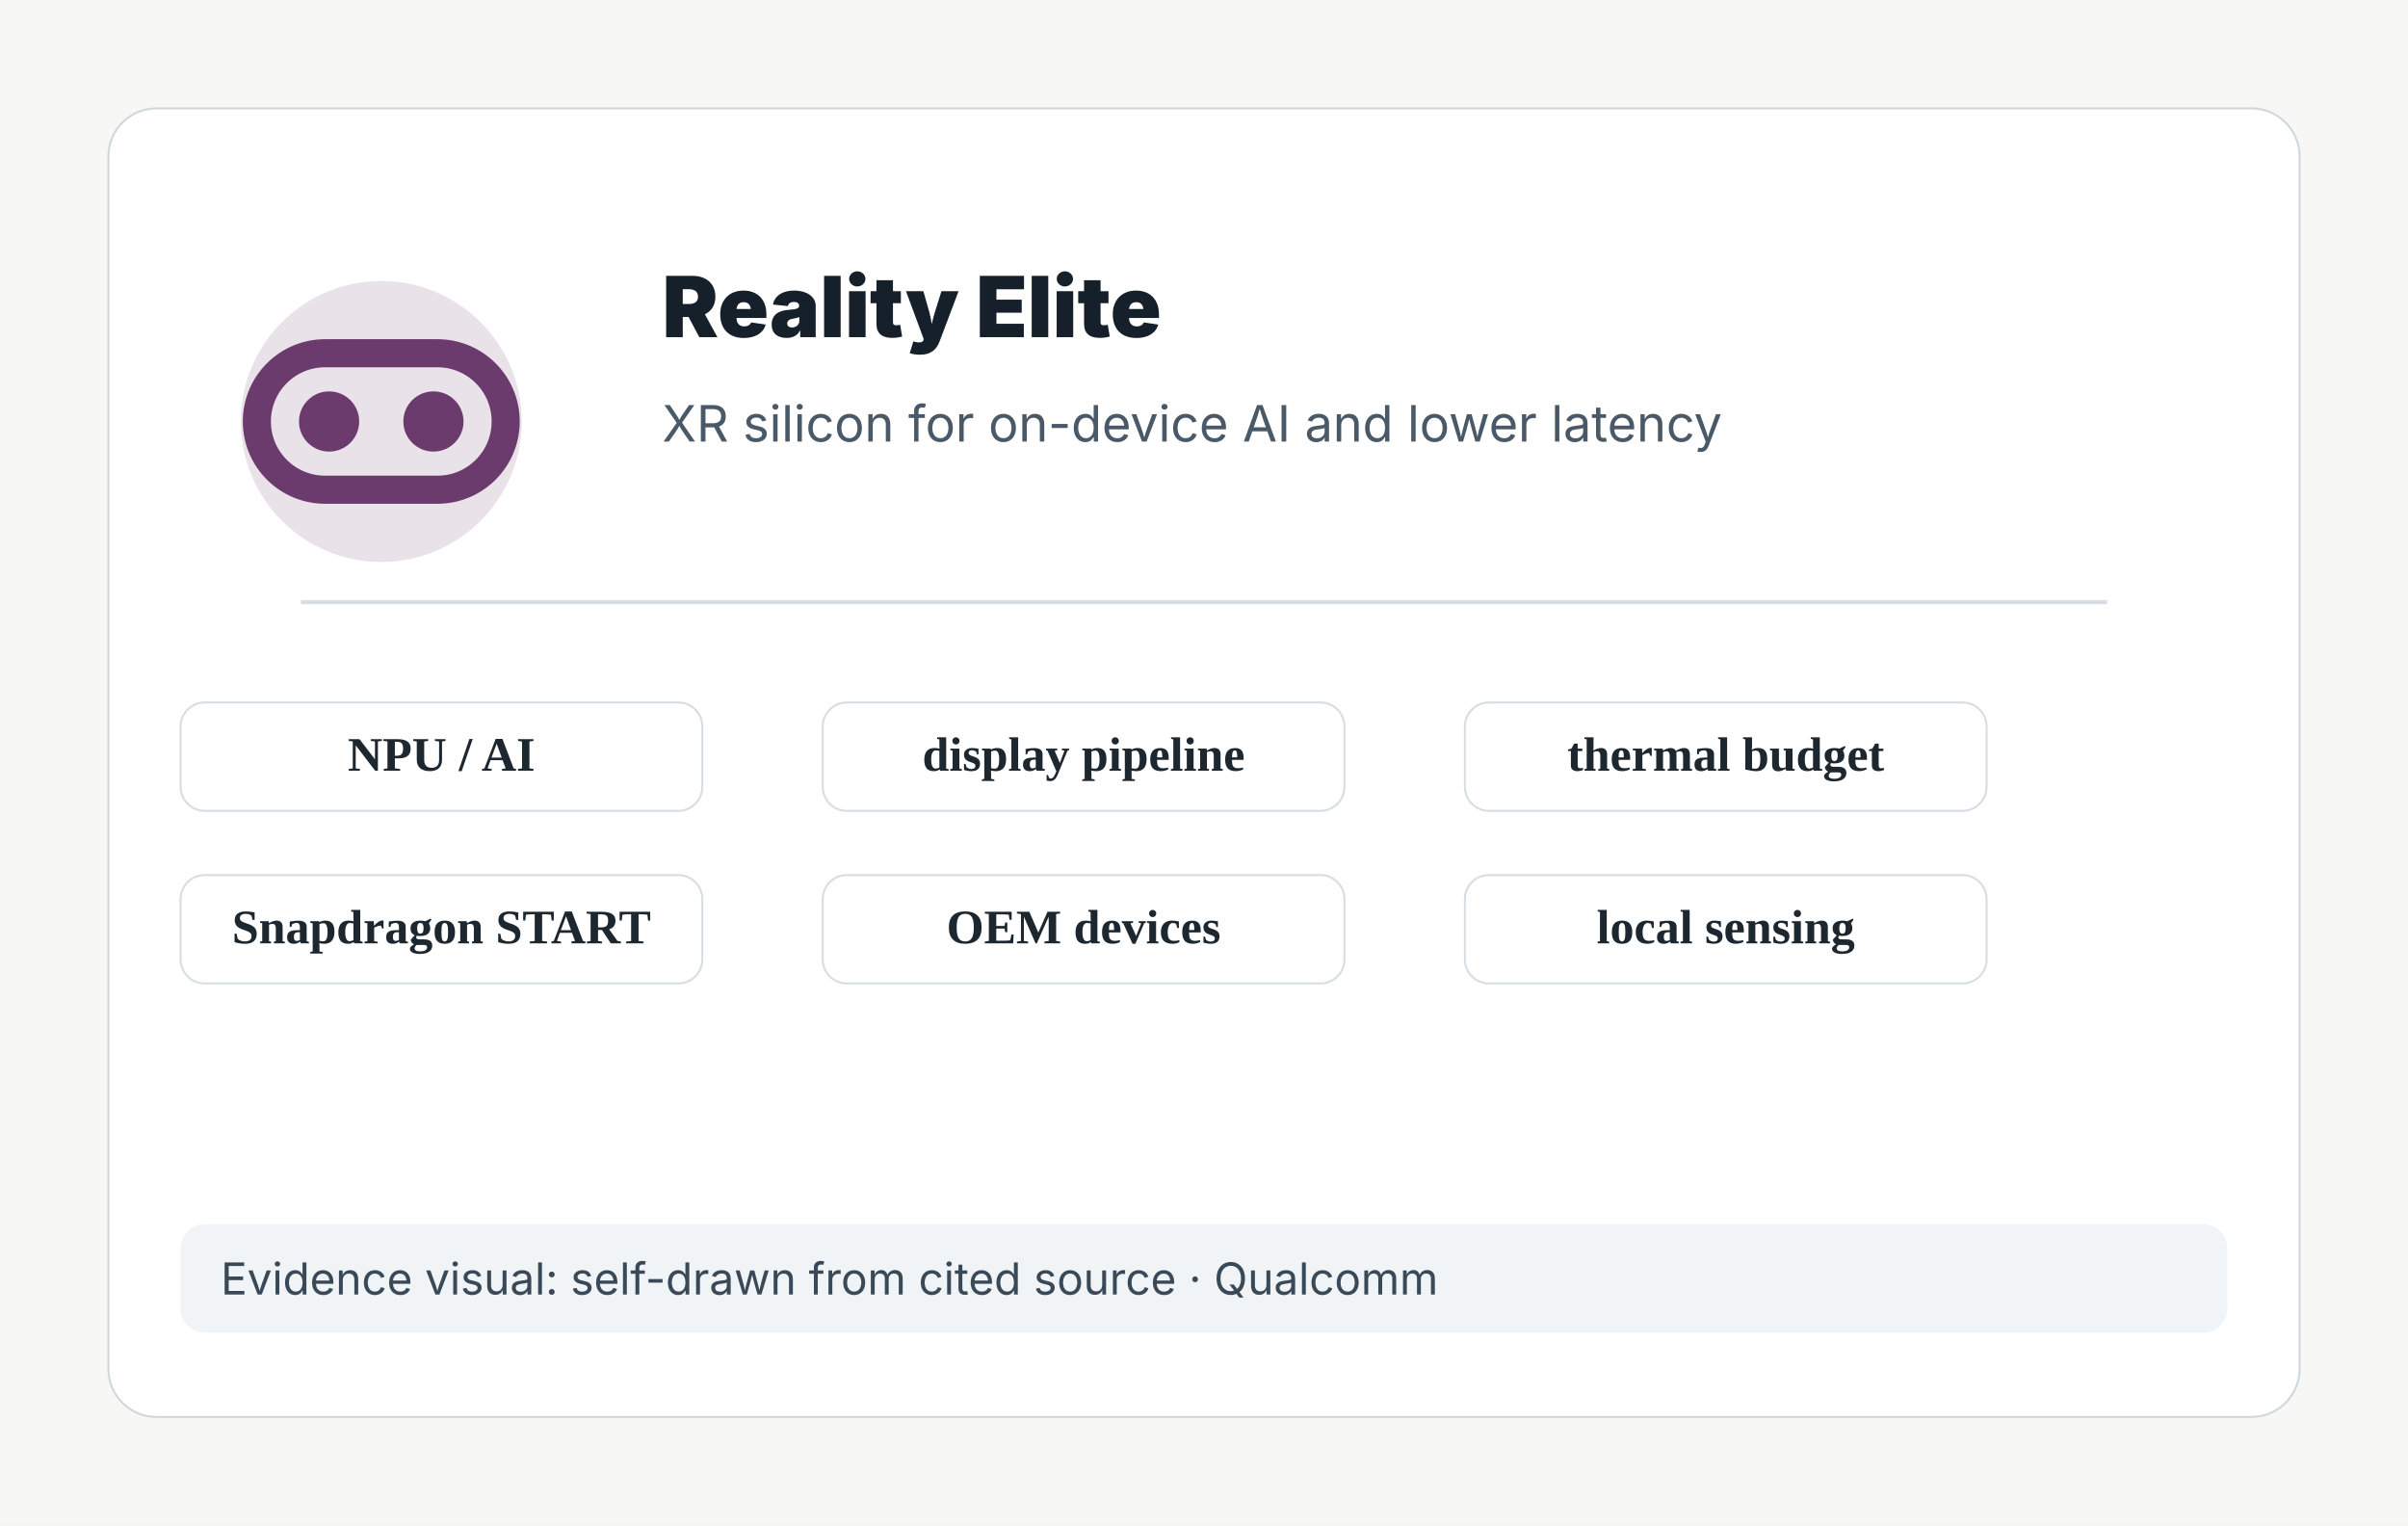
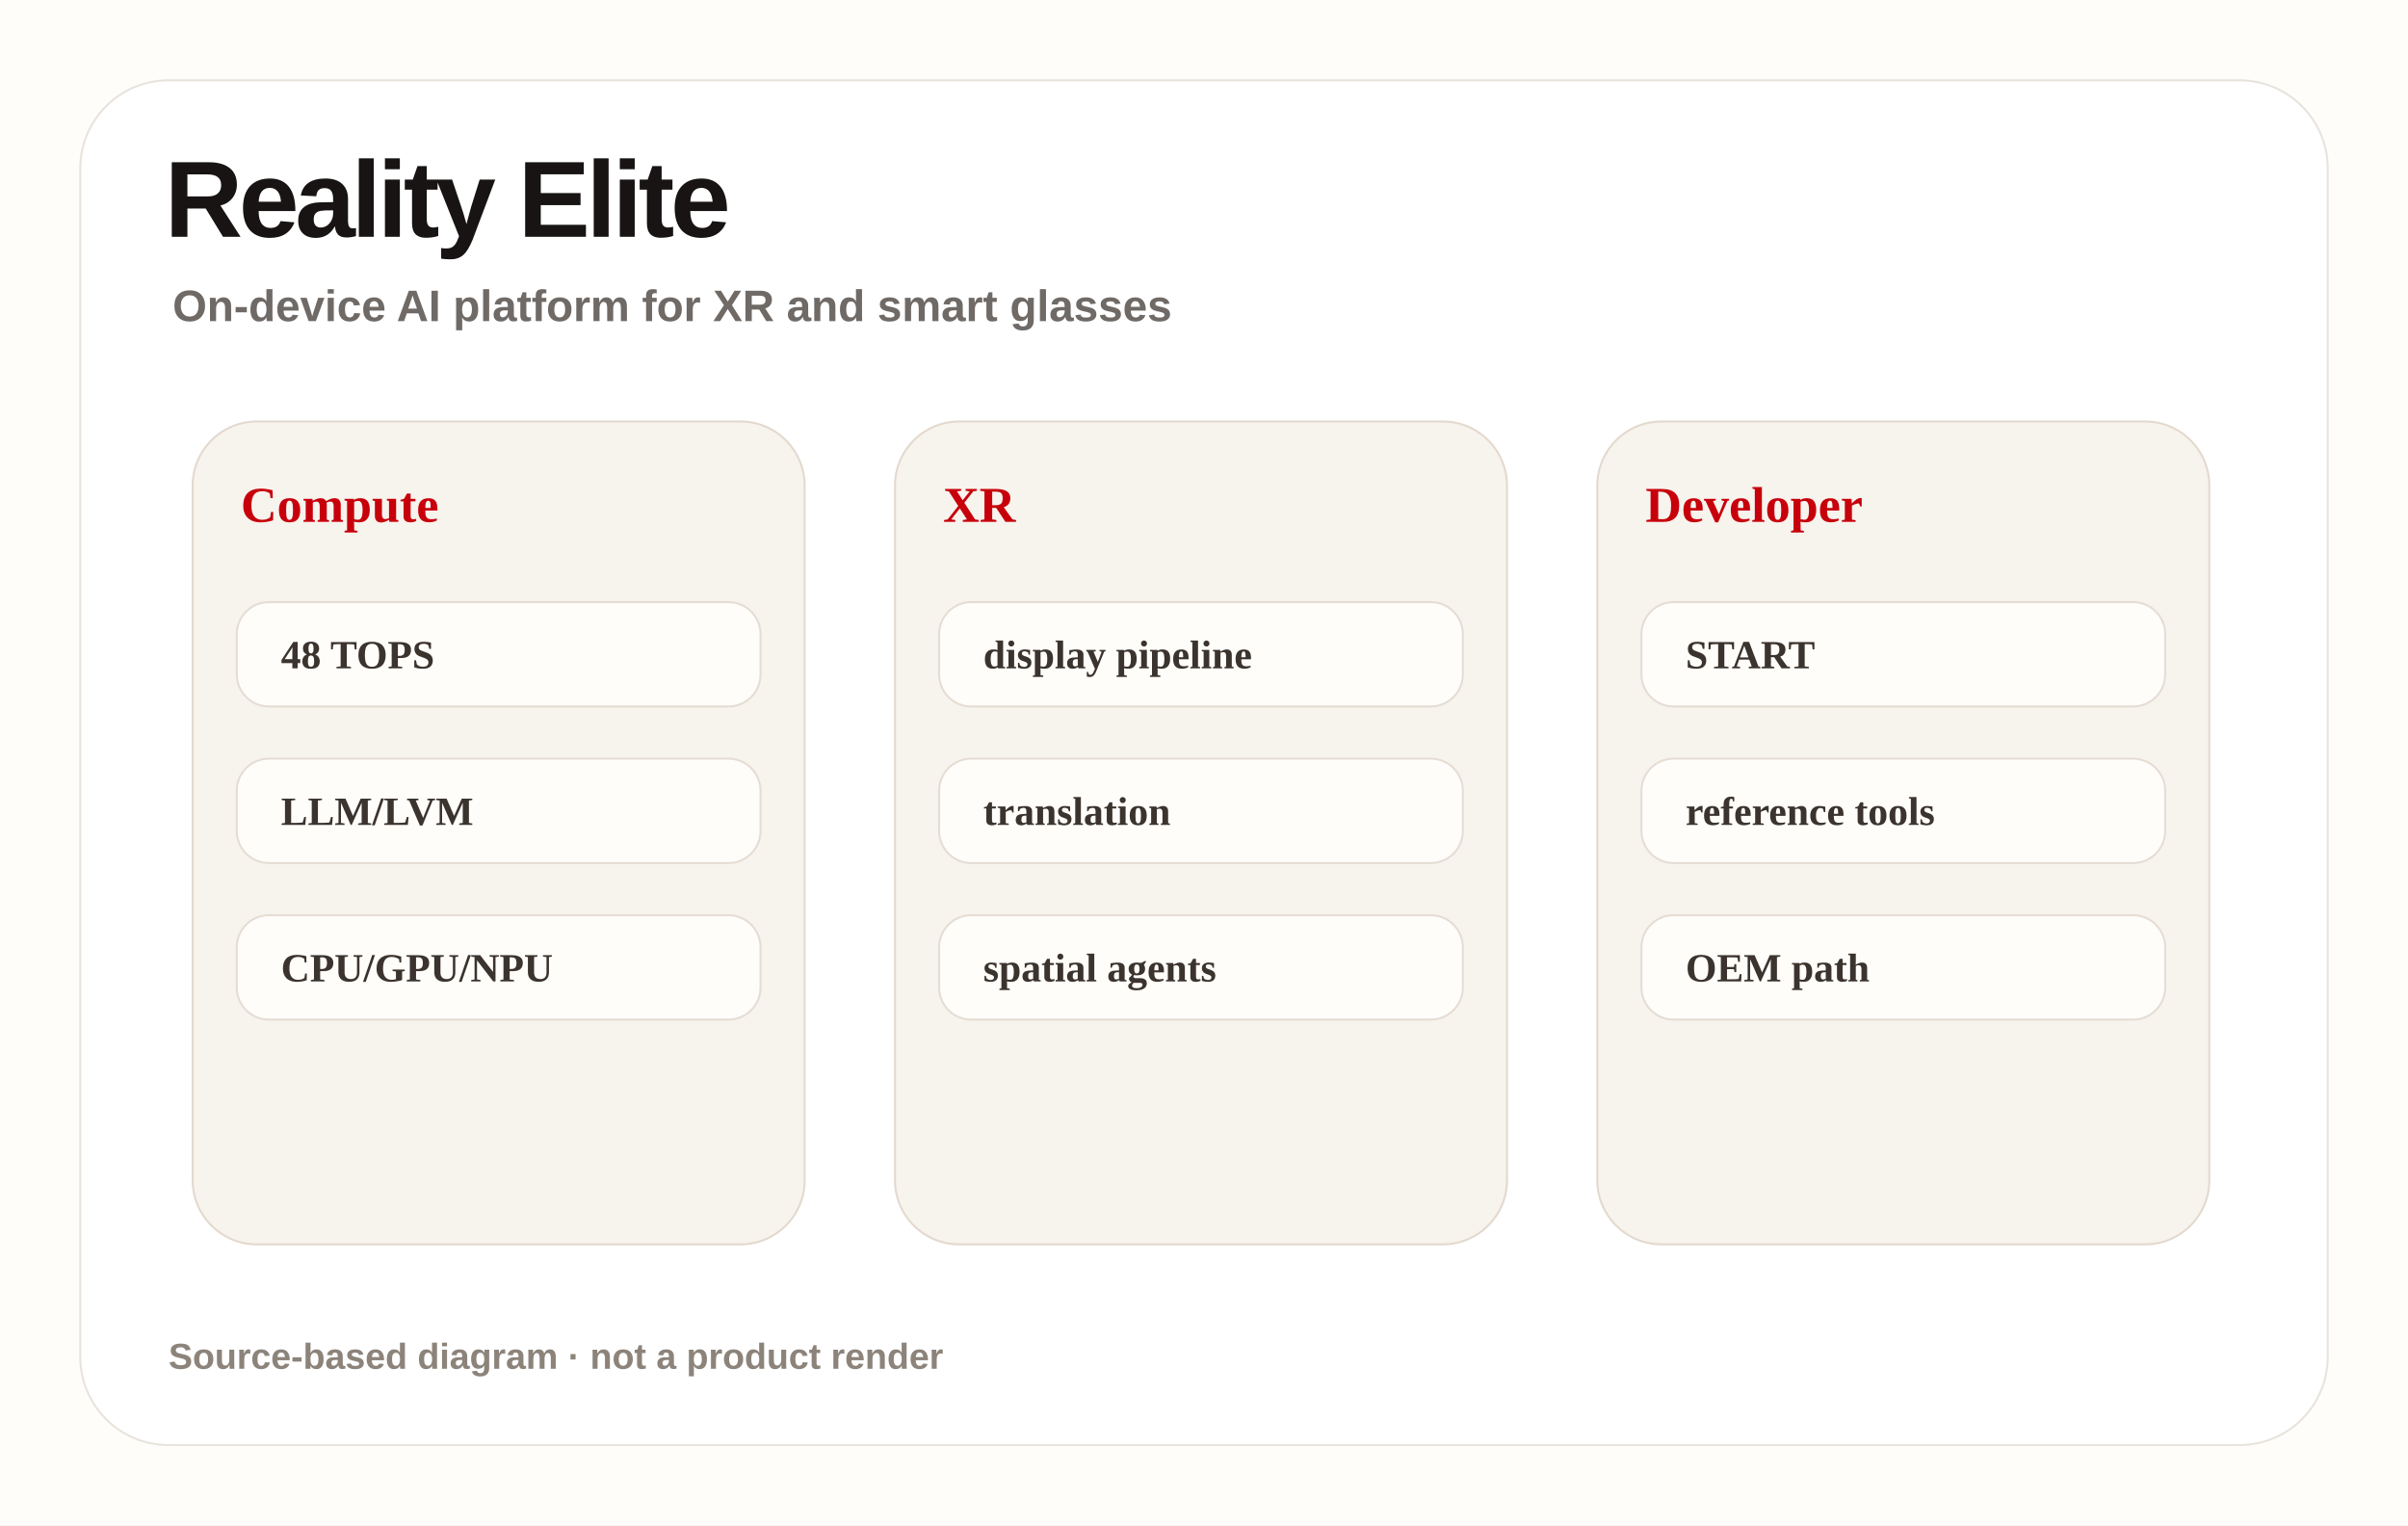
- <svg xmlns="http://www.w3.org/2000/svg" width="1200" height="760" viewBox="0 0 1200 760">
-   <rect width="1200" height="760" fill="#f7f8f6" />
-   <rect x="54" y="54" width="1092" height="652" rx="24" fill="#ffffff" stroke="#cfd7dd" />
-   <circle cx="190" cy="210" r="70" fill="#6b3b6d" opacity="0.15" />
-   <rect x="128" y="176" width="124" height="68" rx="34" fill="none" stroke="#6b3b6d" stroke-width="14" />
-   <circle cx="164" cy="210" r="15" fill="#6b3b6d" />
-   <circle cx="216" cy="210" r="15" fill="#6b3b6d" />
-   <text x="330" y="168" font-family="Inter,Arial,sans-serif" font-size="42" font-weight="900" fill="#16202a">Reality Elite</text>
-   <text x="330" y="220" font-family="Inter,Arial,sans-serif" font-size="25" fill="#4a5967">XR silicon for on-device AI and lower latency</text>
-   <path d="M150 300 H1050" stroke="#d7dde2" stroke-width="2" />
-   <rect x="90" y="350" width="260" height="54" rx="12" fill="#fff" stroke="#d6dde4" />
-   <text x="220" y="384" text-anchor="middle" font-size="24" font-weight="700" fill="#1d2730">NPU / AI</text>
-   <rect x="410" y="350" width="260" height="54" rx="12" fill="#fff" stroke="#d6dde4" />
-   <text x="540" y="384" text-anchor="middle" font-size="24" font-weight="700" fill="#1d2730">display pipeline</text>
-   <rect x="730" y="350" width="260" height="54" rx="12" fill="#fff" stroke="#d6dde4" />
-   <text x="860" y="384" text-anchor="middle" font-size="24" font-weight="700" fill="#1d2730">thermal budget</text>
-   <rect x="90" y="436" width="260" height="54" rx="12" fill="#fff" stroke="#d6dde4" />
-   <text x="220" y="470" text-anchor="middle" font-size="24" font-weight="700" fill="#1d2730">Snapdragon START</text>
-   <rect x="410" y="436" width="260" height="54" rx="12" fill="#fff" stroke="#d6dde4" />
-   <text x="540" y="470" text-anchor="middle" font-size="24" font-weight="700" fill="#1d2730">OEM devices</text>
-   <rect x="730" y="436" width="260" height="54" rx="12" fill="#fff" stroke="#d6dde4" />
-   <text x="860" y="470" text-anchor="middle" font-size="24" font-weight="700" fill="#1d2730">local sensing</text>
-   <rect x="90" y="610" width="1020" height="54" rx="12" fill="#f0f4f7" />
-   <text x="110" y="645" font-family="Inter,Arial,sans-serif" font-size="22" fill="#394957">Evidence visual: self-drawn from cited source · Qualcomm</text>
+ <svg xmlns="http://www.w3.org/2000/svg" width="1200" height="760" viewBox="0 0 1200 760" role="img" aria-label="Reality Elite">
+   <rect width="1200" height="760" fill="#fffdfa" />
+   <rect x="40" y="40" width="1120" height="680" rx="44" fill="#ffffff" stroke="#e8e3dc" />
+   <text x="82" y="118" font-family="Aptos, Arial, sans-serif" font-size="54" font-weight="950" letter-spacing="-2" fill="#171413">Reality Elite</text>
+   <text x="86" y="160" font-family="Aptos, Arial, sans-serif" font-size="22" font-weight="700" fill="#6f6a66">On-device AI platform for XR and smart glasses</text>
+   <rect x="96" y="210" width="305" height="410" rx="32" fill="#f7f3ed" stroke="#e3d9ce" />
+   <text x="120" y="260" font-size="25" font-weight="900" fill="#c7000b">Compute</text>
+   <rect x="118" y="300" width="261" height="52" rx="16" fill="#fffdfa" stroke="#e5ddd4" />
+   <text x="140" y="333" font-size="20" font-weight="700" fill="#3b332d">48 TOPS</text>
+   <rect x="118" y="378" width="261" height="52" rx="16" fill="#fffdfa" stroke="#e5ddd4" />
+   <text x="140" y="411" font-size="20" font-weight="700" fill="#3b332d">LLM/LVM</text>
+   <rect x="118" y="456" width="261" height="52" rx="16" fill="#fffdfa" stroke="#e5ddd4" />
+   <text x="140" y="489" font-size="20" font-weight="700" fill="#3b332d">CPU/GPU/NPU</text>
+   <rect x="446" y="210" width="305" height="410" rx="32" fill="#f7f3ed" stroke="#e3d9ce" />
+   <text x="470" y="260" font-size="25" font-weight="900" fill="#c7000b">XR</text>
+   <rect x="468" y="300" width="261" height="52" rx="16" fill="#fffdfa" stroke="#e5ddd4" />
+   <text x="490" y="333" font-size="20" font-weight="700" fill="#3b332d">display pipeline</text>
+   <rect x="468" y="378" width="261" height="52" rx="16" fill="#fffdfa" stroke="#e5ddd4" />
+   <text x="490" y="411" font-size="20" font-weight="700" fill="#3b332d">translation</text>
+   <rect x="468" y="456" width="261" height="52" rx="16" fill="#fffdfa" stroke="#e5ddd4" />
+   <text x="490" y="489" font-size="20" font-weight="700" fill="#3b332d">spatial agents</text>
+   <rect x="796" y="210" width="305" height="410" rx="32" fill="#f7f3ed" stroke="#e3d9ce" />
+   <text x="820" y="260" font-size="25" font-weight="900" fill="#c7000b">Developer</text>
+   <rect x="818" y="300" width="261" height="52" rx="16" fill="#fffdfa" stroke="#e5ddd4" />
+   <text x="840" y="333" font-size="20" font-weight="700" fill="#3b332d">START</text>
+   <rect x="818" y="378" width="261" height="52" rx="16" fill="#fffdfa" stroke="#e5ddd4" />
+   <text x="840" y="411" font-size="20" font-weight="700" fill="#3b332d">reference tools</text>
+   <rect x="818" y="456" width="261" height="52" rx="16" fill="#fffdfa" stroke="#e5ddd4" />
+   <text x="840" y="489" font-size="20" font-weight="700" fill="#3b332d">OEM path</text>
+   <text x="84" y="682" font-family="Aptos, Arial, sans-serif" font-size="18" font-weight="700" fill="#8c837a">Source-based diagram · not a product render</text>
</svg>
